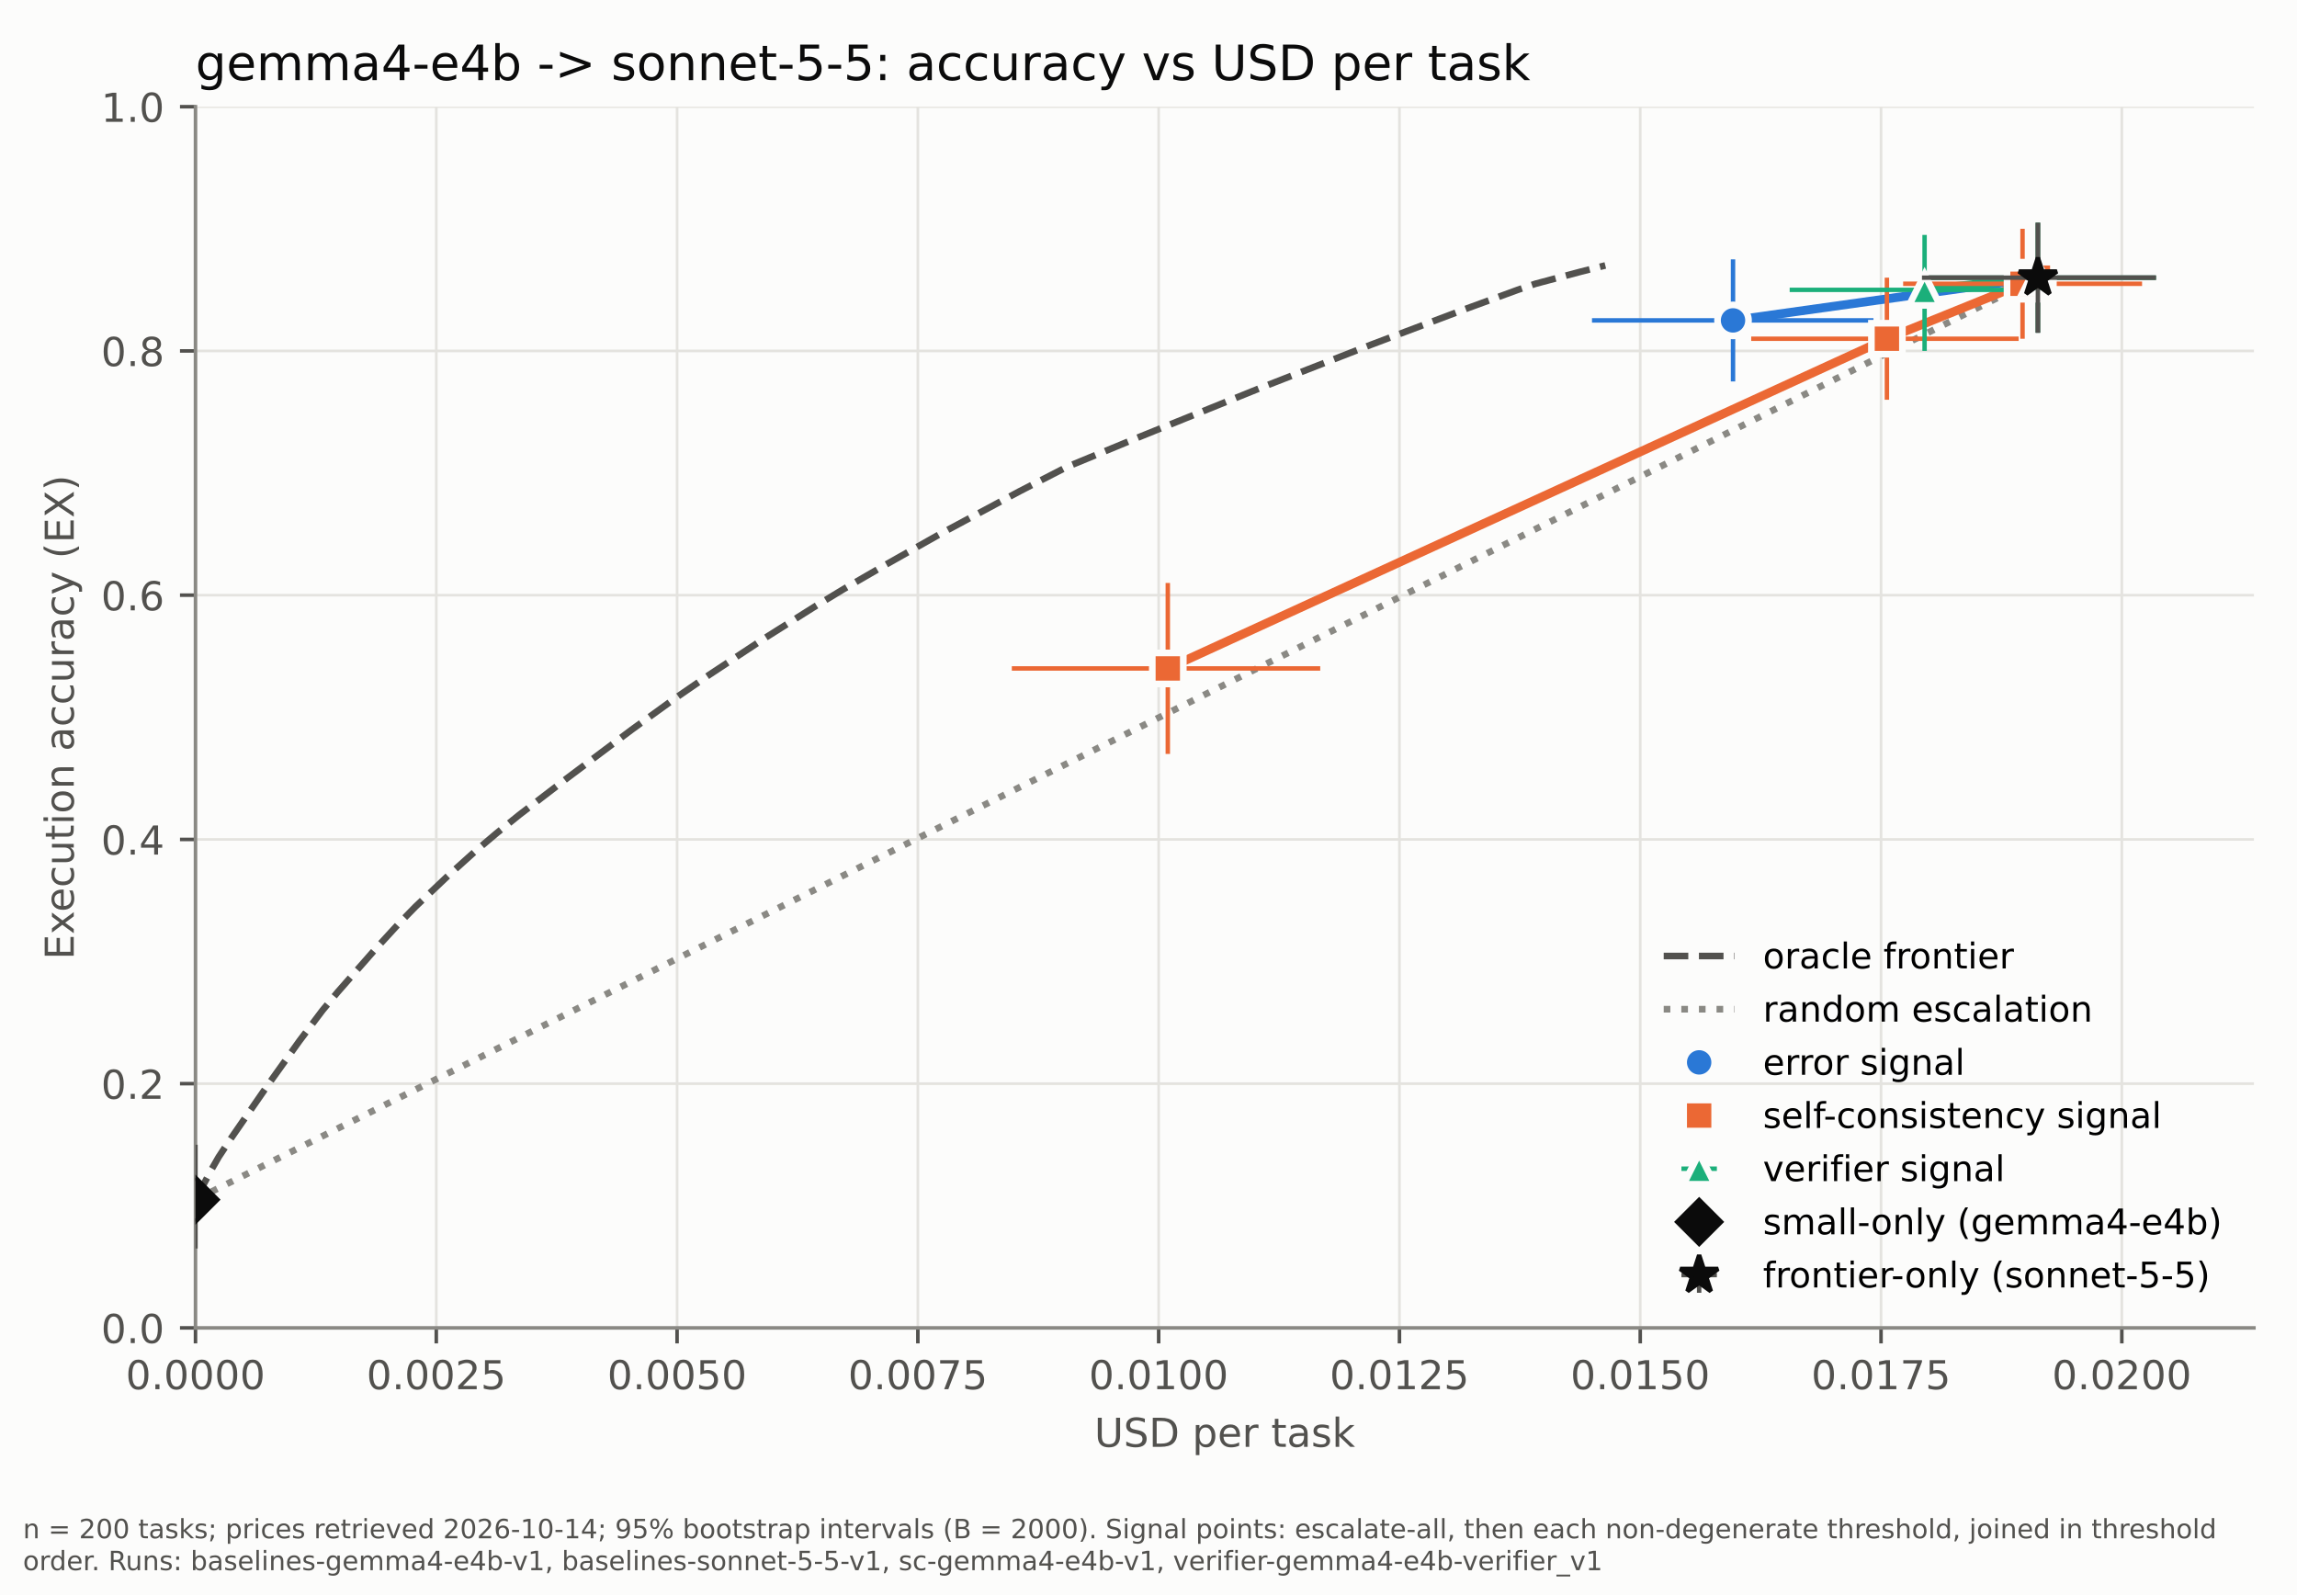
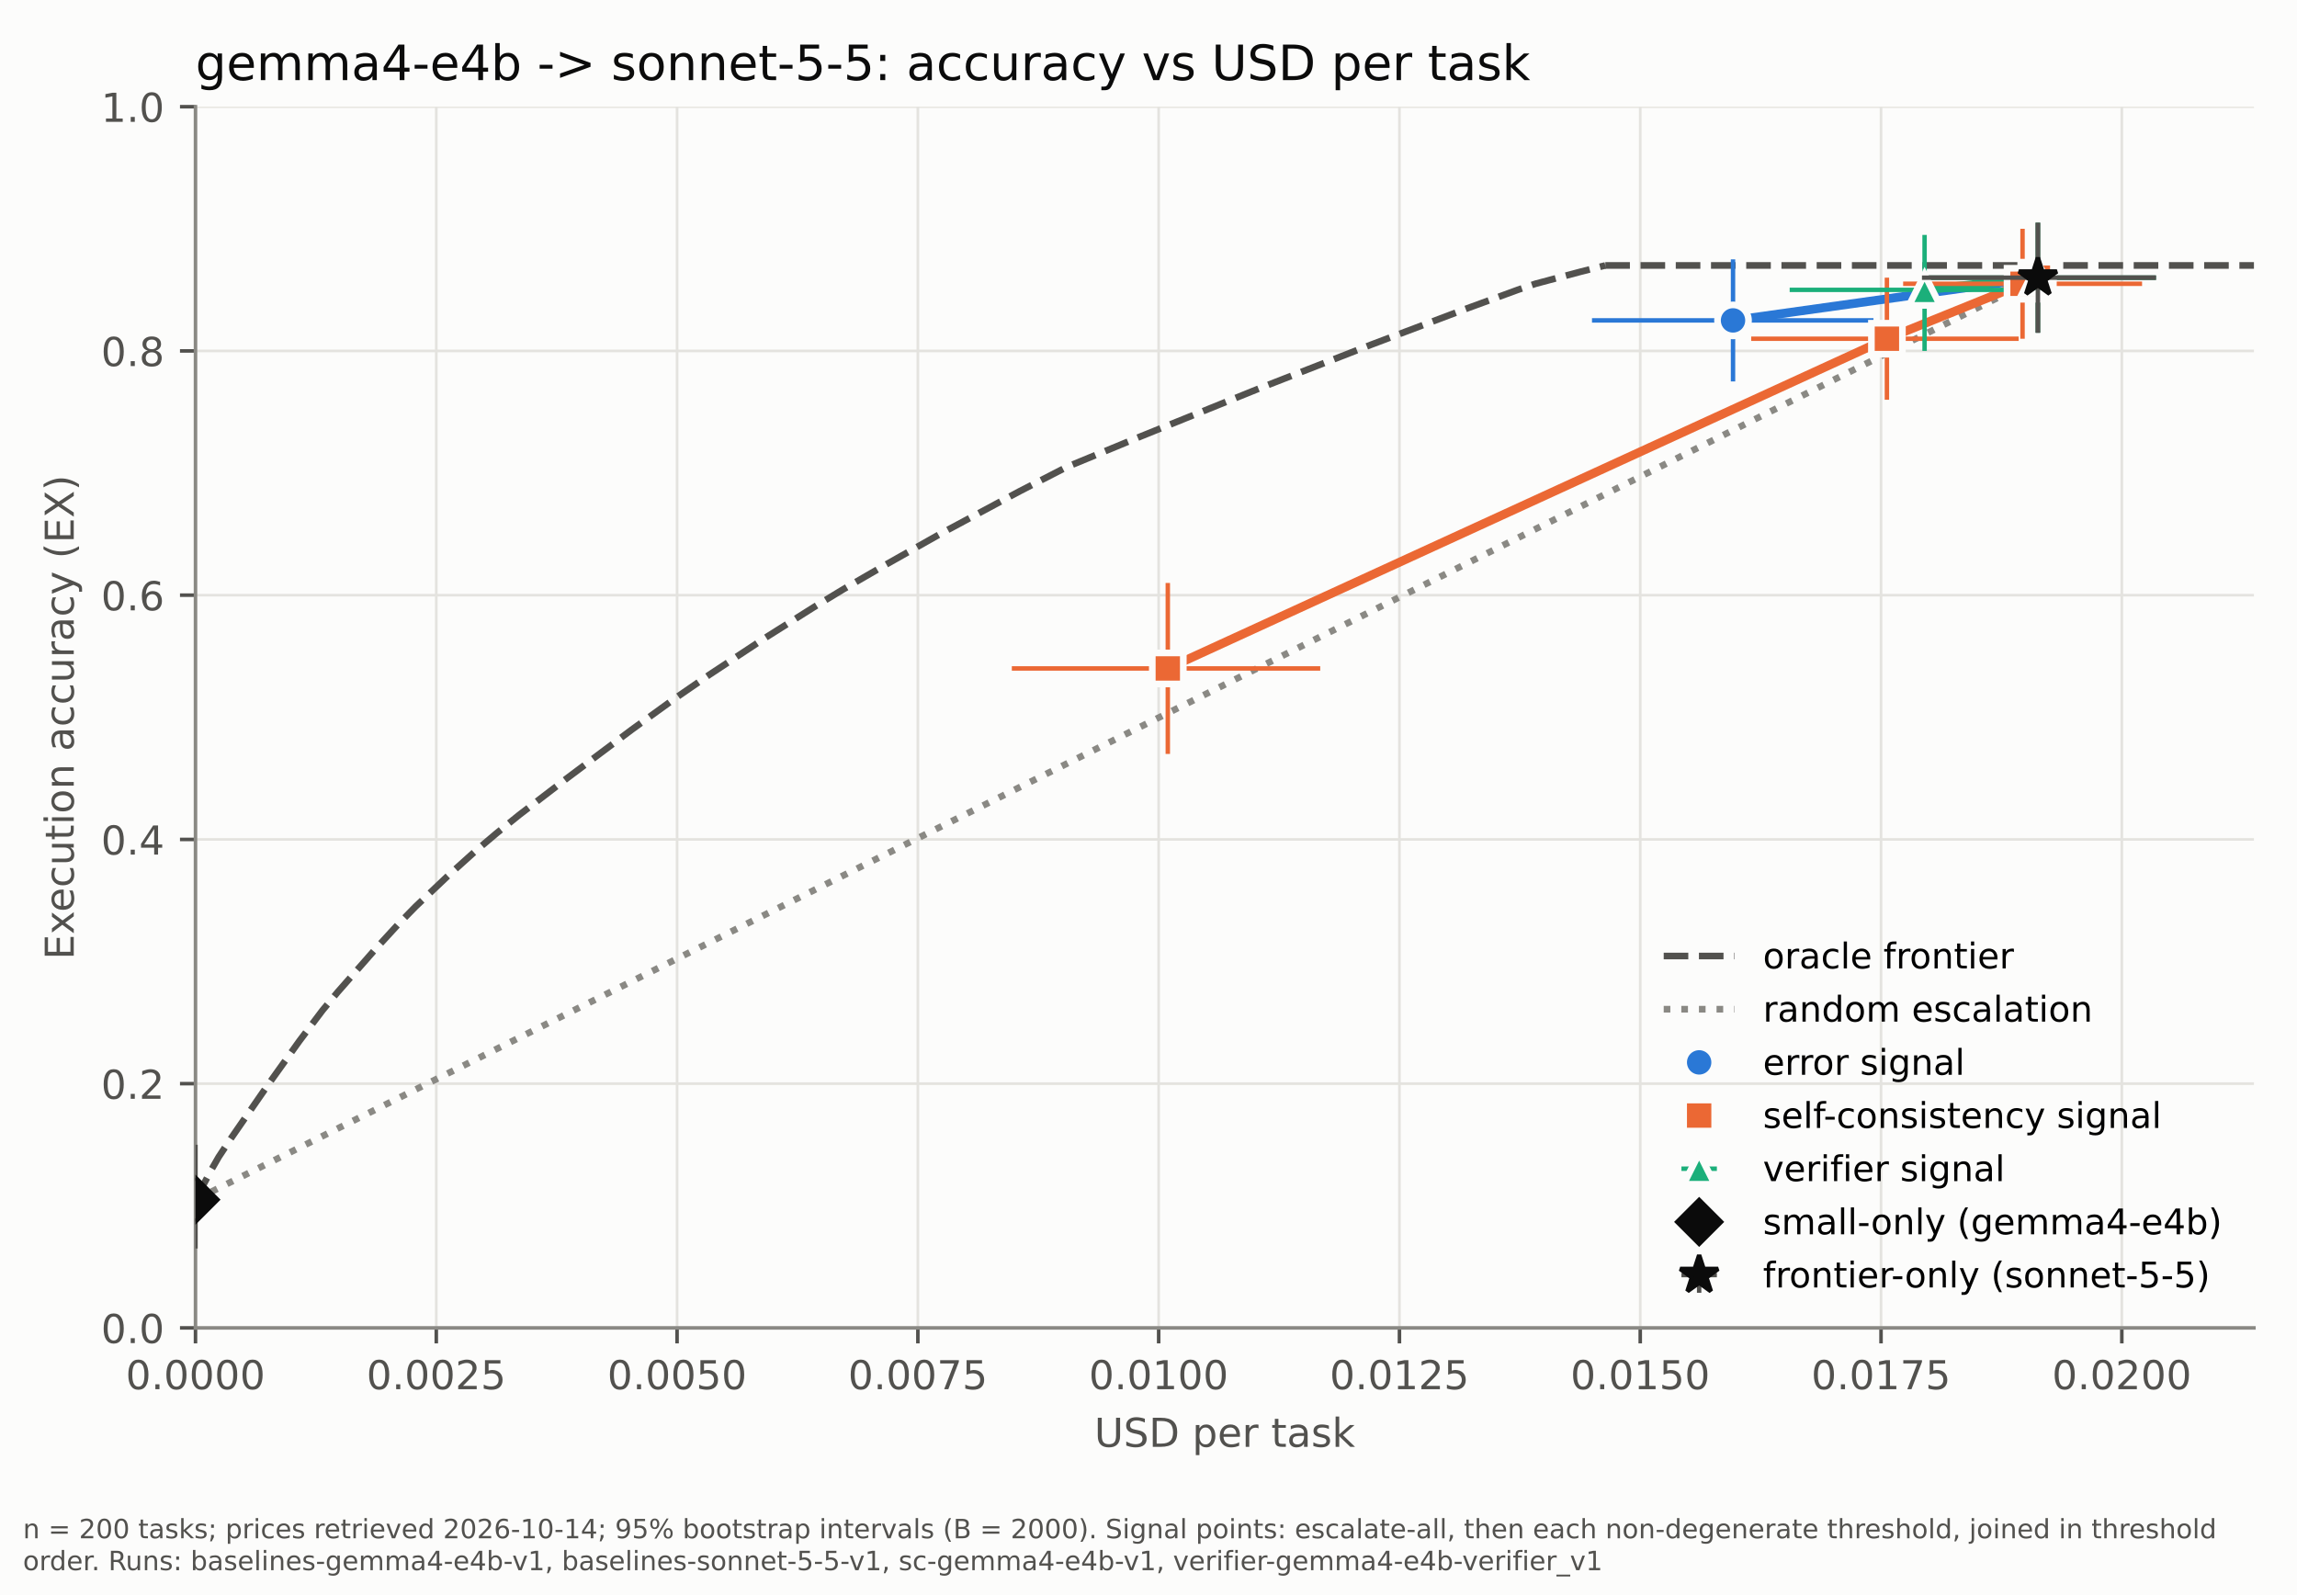
<svg xmlns="http://www.w3.org/2000/svg" xmlns:xlink="http://www.w3.org/1999/xlink" width="518.4pt" height="360pt" viewBox="0 0 518.4 360" version="1.1">
  <defs>
    <style type="text/css">*{stroke-linejoin: round; stroke-linecap: butt}</style>
  </defs>
  <g id="figure_1">
    <g id="patch_1">
      <path d="M 0 360  L 518.4 360  L 518.4 0  L 0 0  z " style="fill: #fcfcfb" />
    </g>
    <g id="axes_1">
      <g id="patch_2">
        <path d="M 44.12 299.68  L 508.68 299.68  L 508.68 24.077  L 44.12 24.077  z " style="fill: #fcfcfb" />
      </g>
      <g id="matplotlib.axis_1">
        <g id="xtick_1">
          <g id="line2d_1">
            <path d="M 44.12 299.68  L 44.12 24.077  " clip-path="url(#p2592dd1ac9)" style="fill: none; stroke: #e4e3df; stroke-width: 0.6; stroke-linecap: square" />
          </g>
          <g id="line2d_2">
            <defs>
              <path id="m976dc14677" d="M 0 0  L 0 3.5  " style="stroke: #52514e; stroke-width: 0.8" />
            </defs>
            <g>
              <use xlink:href="#m976dc14677" x="44.12" y="299.68" style="fill: #52514e; stroke: #52514e; stroke-width: 0.8" />
            </g>
          </g>
          <g id="text_1">
            <text style="font-size: 9px; font-family: 'DejaVu Sans', 'Bitstream Vera Sans', 'Computer Modern Sans Serif', 'Lucida Grande', 'Verdana', 'Geneva', 'Lucid', 'Arial', 'Helvetica', 'Avant Garde', sans-serif; text-anchor: middle; fill: #52514e" x="44.12" y="313.518" transform="rotate(-0 44.12 313.5179)">0.0000</text>
          </g>
        </g>
        <g id="xtick_2">
          <g id="line2d_3">
            <path d="M 98.463 299.68  L 98.463 24.077  " clip-path="url(#p2592dd1ac9)" style="fill: none; stroke: #e4e3df; stroke-width: 0.6; stroke-linecap: square" />
          </g>
          <g id="line2d_4">
            <g>
              <use xlink:href="#m976dc14677" x="98.463" y="299.68" style="fill: #52514e; stroke: #52514e; stroke-width: 0.8" />
            </g>
          </g>
          <g id="text_2">
            <text style="font-size: 9px; font-family: 'DejaVu Sans', 'Bitstream Vera Sans', 'Computer Modern Sans Serif', 'Lucida Grande', 'Verdana', 'Geneva', 'Lucid', 'Arial', 'Helvetica', 'Avant Garde', sans-serif; text-anchor: middle; fill: #52514e" x="98.463" y="313.518" transform="rotate(-0 98.46318 313.5179)">0.0025</text>
          </g>
        </g>
        <g id="xtick_3">
          <g id="line2d_5">
            <path d="M 152.806 299.68  L 152.806 24.077  " clip-path="url(#p2592dd1ac9)" style="fill: none; stroke: #e4e3df; stroke-width: 0.6; stroke-linecap: square" />
          </g>
          <g id="line2d_6">
            <g>
              <use xlink:href="#m976dc14677" x="152.806" y="299.68" style="fill: #52514e; stroke: #52514e; stroke-width: 0.8" />
            </g>
          </g>
          <g id="text_3">
            <text style="font-size: 9px; font-family: 'DejaVu Sans', 'Bitstream Vera Sans', 'Computer Modern Sans Serif', 'Lucida Grande', 'Verdana', 'Geneva', 'Lucid', 'Arial', 'Helvetica', 'Avant Garde', sans-serif; text-anchor: middle; fill: #52514e" x="152.806" y="313.518" transform="rotate(-0 152.8064 313.5179)">0.0050</text>
          </g>
        </g>
        <g id="xtick_4">
          <g id="line2d_7">
            <path d="M 207.15 299.68  L 207.15 24.077  " clip-path="url(#p2592dd1ac9)" style="fill: none; stroke: #e4e3df; stroke-width: 0.6; stroke-linecap: square" />
          </g>
          <g id="line2d_8">
            <g>
              <use xlink:href="#m976dc14677" x="207.15" y="299.68" style="fill: #52514e; stroke: #52514e; stroke-width: 0.8" />
            </g>
          </g>
          <g id="text_4">
            <text style="font-size: 9px; font-family: 'DejaVu Sans', 'Bitstream Vera Sans', 'Computer Modern Sans Serif', 'Lucida Grande', 'Verdana', 'Geneva', 'Lucid', 'Arial', 'Helvetica', 'Avant Garde', sans-serif; text-anchor: middle; fill: #52514e" x="207.15" y="313.518" transform="rotate(-0 207.1495 313.5179)">0.0075</text>
          </g>
        </g>
        <g id="xtick_5">
          <g id="line2d_9">
            <path d="M 261.493 299.68  L 261.493 24.077  " clip-path="url(#p2592dd1ac9)" style="fill: none; stroke: #e4e3df; stroke-width: 0.6; stroke-linecap: square" />
          </g>
          <g id="line2d_10">
            <g>
              <use xlink:href="#m976dc14677" x="261.493" y="299.68" style="fill: #52514e; stroke: #52514e; stroke-width: 0.8" />
            </g>
          </g>
          <g id="text_5">
            <text style="font-size: 9px; font-family: 'DejaVu Sans', 'Bitstream Vera Sans', 'Computer Modern Sans Serif', 'Lucida Grande', 'Verdana', 'Geneva', 'Lucid', 'Arial', 'Helvetica', 'Avant Garde', sans-serif; text-anchor: middle; fill: #52514e" x="261.493" y="313.518" transform="rotate(-0 261.4927 313.5179)">0.0100</text>
          </g>
        </g>
        <g id="xtick_6">
          <g id="line2d_11">
            <path d="M 315.836 299.68  L 315.836 24.077  " clip-path="url(#p2592dd1ac9)" style="fill: none; stroke: #e4e3df; stroke-width: 0.6; stroke-linecap: square" />
          </g>
          <g id="line2d_12">
            <g>
              <use xlink:href="#m976dc14677" x="315.836" y="299.68" style="fill: #52514e; stroke: #52514e; stroke-width: 0.8" />
            </g>
          </g>
          <g id="text_6">
            <text style="font-size: 9px; font-family: 'DejaVu Sans', 'Bitstream Vera Sans', 'Computer Modern Sans Serif', 'Lucida Grande', 'Verdana', 'Geneva', 'Lucid', 'Arial', 'Helvetica', 'Avant Garde', sans-serif; text-anchor: middle; fill: #52514e" x="315.836" y="313.518" transform="rotate(-0 315.8359 313.5179)">0.0125</text>
          </g>
        </g>
        <g id="xtick_7">
          <g id="line2d_13">
            <path d="M 370.179 299.68  L 370.179 24.077  " clip-path="url(#p2592dd1ac9)" style="fill: none; stroke: #e4e3df; stroke-width: 0.6; stroke-linecap: square" />
          </g>
          <g id="line2d_14">
            <g>
              <use xlink:href="#m976dc14677" x="370.179" y="299.68" style="fill: #52514e; stroke: #52514e; stroke-width: 0.8" />
            </g>
          </g>
          <g id="text_7">
            <text style="font-size: 9px; font-family: 'DejaVu Sans', 'Bitstream Vera Sans', 'Computer Modern Sans Serif', 'Lucida Grande', 'Verdana', 'Geneva', 'Lucid', 'Arial', 'Helvetica', 'Avant Garde', sans-serif; text-anchor: middle; fill: #52514e" x="370.179" y="313.518" transform="rotate(-0 370.1791 313.5179)">0.0150</text>
          </g>
        </g>
        <g id="xtick_8">
          <g id="line2d_15">
            <path d="M 424.522 299.68  L 424.522 24.077  " clip-path="url(#p2592dd1ac9)" style="fill: none; stroke: #e4e3df; stroke-width: 0.6; stroke-linecap: square" />
          </g>
          <g id="line2d_16">
            <g>
              <use xlink:href="#m976dc14677" x="424.522" y="299.68" style="fill: #52514e; stroke: #52514e; stroke-width: 0.8" />
            </g>
          </g>
          <g id="text_8">
            <text style="font-size: 9px; font-family: 'DejaVu Sans', 'Bitstream Vera Sans', 'Computer Modern Sans Serif', 'Lucida Grande', 'Verdana', 'Geneva', 'Lucid', 'Arial', 'Helvetica', 'Avant Garde', sans-serif; text-anchor: middle; fill: #52514e" x="424.522" y="313.518" transform="rotate(-0 424.5222 313.5179)">0.0175</text>
          </g>
        </g>
        <g id="xtick_9">
          <g id="line2d_17">
            <path d="M 478.865 299.68  L 478.865 24.077  " clip-path="url(#p2592dd1ac9)" style="fill: none; stroke: #e4e3df; stroke-width: 0.6; stroke-linecap: square" />
          </g>
          <g id="line2d_18">
            <g>
              <use xlink:href="#m976dc14677" x="478.865" y="299.68" style="fill: #52514e; stroke: #52514e; stroke-width: 0.8" />
            </g>
          </g>
          <g id="text_9">
            <text style="font-size: 9px; font-family: 'DejaVu Sans', 'Bitstream Vera Sans', 'Computer Modern Sans Serif', 'Lucida Grande', 'Verdana', 'Geneva', 'Lucid', 'Arial', 'Helvetica', 'Avant Garde', sans-serif; text-anchor: middle; fill: #52514e" x="478.865" y="313.518" transform="rotate(-0 478.8654 313.5179)">0.0200</text>
          </g>
        </g>
        <g id="text_10">
          <text style="font-size: 9px; font-family: 'DejaVu Sans', 'Bitstream Vera Sans', 'Computer Modern Sans Serif', 'Lucida Grande', 'Verdana', 'Geneva', 'Lucid', 'Arial', 'Helvetica', 'Avant Garde', sans-serif; text-anchor: middle; fill: #52514e" x="276.4" y="326.519" transform="rotate(-0 276.4 326.5186)">USD per task</text>
        </g>
      </g>
      <g id="matplotlib.axis_2">
        <g id="ytick_1">
          <g id="line2d_19">
            <path d="M 44.12 299.68  L 508.68 299.68  " clip-path="url(#p2592dd1ac9)" style="fill: none; stroke: #e4e3df; stroke-width: 0.6; stroke-linecap: square" />
          </g>
          <g id="line2d_20">
            <defs>
              <path id="mf46361f06f" d="M 0 0  L -3.5 0  " style="stroke: #52514e; stroke-width: 0.8" />
            </defs>
            <g>
              <use xlink:href="#mf46361f06f" x="44.12" y="299.68" style="fill: #52514e; stroke: #52514e; stroke-width: 0.8" />
            </g>
          </g>
          <g id="text_11">
            <text style="font-size: 9px; font-family: 'DejaVu Sans', 'Bitstream Vera Sans', 'Computer Modern Sans Serif', 'Lucida Grande', 'Verdana', 'Geneva', 'Lucid', 'Arial', 'Helvetica', 'Avant Garde', sans-serif; text-anchor: end; fill: #52514e" x="37.12" y="303.099" transform="rotate(-0 37.12 303.0989)">0.0</text>
          </g>
        </g>
        <g id="ytick_2">
          <g id="line2d_21">
            <path d="M 44.12 244.559  L 508.68 244.559  " clip-path="url(#p2592dd1ac9)" style="fill: none; stroke: #e4e3df; stroke-width: 0.6; stroke-linecap: square" />
          </g>
          <g id="line2d_22">
            <g>
              <use xlink:href="#mf46361f06f" x="44.12" y="244.559" style="fill: #52514e; stroke: #52514e; stroke-width: 0.8" />
            </g>
          </g>
          <g id="text_12">
            <text style="font-size: 9px; font-family: 'DejaVu Sans', 'Bitstream Vera Sans', 'Computer Modern Sans Serif', 'Lucida Grande', 'Verdana', 'Geneva', 'Lucid', 'Arial', 'Helvetica', 'Avant Garde', sans-serif; text-anchor: end; fill: #52514e" x="37.12" y="247.978" transform="rotate(-0 37.12 247.9784)">0.2</text>
          </g>
        </g>
        <g id="ytick_3">
          <g id="line2d_23">
            <path d="M 44.12 189.439  L 508.68 189.439  " clip-path="url(#p2592dd1ac9)" style="fill: none; stroke: #e4e3df; stroke-width: 0.6; stroke-linecap: square" />
          </g>
          <g id="line2d_24">
            <g>
              <use xlink:href="#mf46361f06f" x="44.12" y="189.439" style="fill: #52514e; stroke: #52514e; stroke-width: 0.8" />
            </g>
          </g>
          <g id="text_13">
            <text style="font-size: 9px; font-family: 'DejaVu Sans', 'Bitstream Vera Sans', 'Computer Modern Sans Serif', 'Lucida Grande', 'Verdana', 'Geneva', 'Lucid', 'Arial', 'Helvetica', 'Avant Garde', sans-serif; text-anchor: end; fill: #52514e" x="37.12" y="192.858" transform="rotate(-0 37.12 192.8579)">0.4</text>
          </g>
        </g>
        <g id="ytick_4">
          <g id="line2d_25">
            <path d="M 44.12 134.318  L 508.68 134.318  " clip-path="url(#p2592dd1ac9)" style="fill: none; stroke: #e4e3df; stroke-width: 0.6; stroke-linecap: square" />
          </g>
          <g id="line2d_26">
            <g>
              <use xlink:href="#mf46361f06f" x="44.12" y="134.318" style="fill: #52514e; stroke: #52514e; stroke-width: 0.8" />
            </g>
          </g>
          <g id="text_14">
            <text style="font-size: 9px; font-family: 'DejaVu Sans', 'Bitstream Vera Sans', 'Computer Modern Sans Serif', 'Lucida Grande', 'Verdana', 'Geneva', 'Lucid', 'Arial', 'Helvetica', 'Avant Garde', sans-serif; text-anchor: end; fill: #52514e" x="37.12" y="137.737" transform="rotate(-0 37.12 137.7374)">0.6</text>
          </g>
        </g>
        <g id="ytick_5">
          <g id="line2d_27">
            <path d="M 44.12 79.198  L 508.68 79.198  " clip-path="url(#p2592dd1ac9)" style="fill: none; stroke: #e4e3df; stroke-width: 0.6; stroke-linecap: square" />
          </g>
          <g id="line2d_28">
            <g>
              <use xlink:href="#mf46361f06f" x="44.12" y="79.198" style="fill: #52514e; stroke: #52514e; stroke-width: 0.8" />
            </g>
          </g>
          <g id="text_15">
            <text style="font-size: 9px; font-family: 'DejaVu Sans', 'Bitstream Vera Sans', 'Computer Modern Sans Serif', 'Lucida Grande', 'Verdana', 'Geneva', 'Lucid', 'Arial', 'Helvetica', 'Avant Garde', sans-serif; text-anchor: end; fill: #52514e" x="37.12" y="82.617" transform="rotate(-0 37.12 82.61688)">0.8</text>
          </g>
        </g>
        <g id="ytick_6">
          <g id="line2d_29">
            <path d="M 44.12 24.077  L 508.68 24.077  " clip-path="url(#p2592dd1ac9)" style="fill: none; stroke: #e4e3df; stroke-width: 0.6; stroke-linecap: square" />
          </g>
          <g id="line2d_30">
            <g>
              <use xlink:href="#mf46361f06f" x="44.12" y="24.077" style="fill: #52514e; stroke: #52514e; stroke-width: 0.8" />
            </g>
          </g>
          <g id="text_16">
            <text style="font-size: 9px; font-family: 'DejaVu Sans', 'Bitstream Vera Sans', 'Computer Modern Sans Serif', 'Lucida Grande', 'Verdana', 'Geneva', 'Lucid', 'Arial', 'Helvetica', 'Avant Garde', sans-serif; text-anchor: end; fill: #52514e" x="37.12" y="27.496" transform="rotate(-0 37.12 27.49637)">1.0</text>
          </g>
        </g>
        <g id="text_17">
          <text style="font-size: 9px; font-family: 'DejaVu Sans', 'Bitstream Vera Sans', 'Computer Modern Sans Serif', 'Lucida Grande', 'Verdana', 'Geneva', 'Lucid', 'Arial', 'Helvetica', 'Avant Garde', sans-serif; text-anchor: middle; fill: #52514e" x="16.645" y="161.879" transform="rotate(-90 16.64508 161.8787)">Execution accuracy (EX)</text>
        </g>
      </g>
      <g id="line2d_31">
        <path d="M 44.12 270.742  L 47.779 263.852  L 49.36 261.096  L 52.093 256.962  L 60.671 244.559  L 67.579 234.913  L 72.777 228.023  L 76.211 223.889  L 84.682 214.243  L 89.74 208.731  L 93.782 204.597  L 101.046 197.707  L 107.159 192.195  L 112.053 188.061  L 117.158 183.927  L 127.932 175.659  L 142.626 164.635  L 152.152 157.745  L 160.151 152.233  L 172.675 143.965  L 183.598 137.074  L 190.399 132.94  L 199.917 127.428  L 212.117 120.538  L 230.071 110.892  L 240.777 105.38  L 257.448 98.49  L 284.669 87.466  L 309.366 77.82  L 331.235 69.552  L 342.515 65.418  L 346.535 64.04  L 356.862 61.284  L 362.298 59.906  L 362.298 59.906  " clip-path="url(#p2592dd1ac9)" style="fill: none; stroke-dasharray: 5.55,2.4; stroke-dashoffset: 0; stroke: #52514e; stroke-width: 1.5" />
      </g>
      <g id="line2d_32">
        <path d="M 44.12 270.742  L 64.91 260.338  L 85.7 249.934  L 106.49 239.53  L 127.28 229.126  L 148.07 218.722  L 168.861 208.318  L 189.651 197.914  L 210.441 187.51  L 231.231 177.106  L 252.021 166.702  L 272.811 156.298  L 293.601 145.894  L 314.391 135.49  L 335.181 125.086  L 355.971 114.682  L 376.761 104.278  L 397.552 93.874  L 418.342 83.47  L 439.132 73.066  L 459.922 62.662  " clip-path="url(#p2592dd1ac9)" style="fill: none; stroke-dasharray: 1.5,2.475; stroke-dashoffset: 0; stroke: #8a8984; stroke-width: 1.5" />
      </g>
+       <g id="line2d_33">
+         <path d="M 362.298 59.906  L 508.68 59.906  " clip-path="url(#p2592dd1ac9)" style="fill: none; stroke-dasharray: 5.55,2.4; stroke-dashoffset: 0; stroke: #52514e; stroke-width: 1.5" />
+       </g>
      <g id="patch_3">
        <path d="M 44.12 299.68  L 44.12 24.077  " style="fill: none; stroke: #8a8984; stroke-width: 0.8; stroke-linejoin: miter; stroke-linecap: square" />
      </g>
      <g id="patch_4">
        <path d="M 44.12 299.68  L 508.68 299.68  " style="fill: none; stroke: #8a8984; stroke-width: 0.8; stroke-linejoin: miter; stroke-linecap: square" />
      </g>
-       <g id="line2d_33">
+       <g id="line2d_34">
        <path d="M 459.922 62.662  L 391.118 72.308  " clip-path="url(#p2592dd1ac9)" style="fill: none; stroke: #2a78d6; stroke-width: 2; stroke-linecap: square" />
      </g>
-       <g id="line2d_34">
+       <g id="line2d_35">
        <path d="M 459.922 62.662  L 456.458 64.04  L 425.848 76.442  L 263.556 150.855  " clip-path="url(#p2592dd1ac9)" style="fill: none; stroke: #eb6834; stroke-width: 2; stroke-linecap: square" />
      </g>
-       <g id="line2d_35">
+       <g id="line2d_36">
        <path d="M 459.922 62.662  L 434.35 65.418  " clip-path="url(#p2592dd1ac9)" style="fill: none; stroke: #1baf7a; stroke-width: 2; stroke-linecap: square" />
      </g>
      <g id="text_18">
        <text style="font-size: 11px; font-family: 'DejaVu Sans', 'Bitstream Vera Sans', 'Computer Modern Sans Serif', 'Lucida Grande', 'Verdana', 'Geneva', 'Lucid', 'Arial', 'Helvetica', 'Avant Garde', sans-serif; text-anchor: start; fill: #0b0b0b" x="44.12" y="18.077" transform="rotate(-0 44.12 18.07742)">gemma4-e4b -&gt; sonnet-5-5: accuracy vs USD per task</text>
      </g>
      <g id="LineCollection_1">
        <path d="M 433.761 62.662  L 486.558 62.662  " clip-path="url(#p2592dd1ac9)" style="fill: none; stroke: #2a78d6" />
      </g>
      <g id="LineCollection_2">
        <path d="M 459.922 75.098  L 459.922 50.26  " clip-path="url(#p2592dd1ac9)" style="fill: none; stroke: #2a78d6" />
      </g>
      <g id="LineCollection_3">
        <path d="M 359.291 72.308  L 422.817 72.308  " clip-path="url(#p2592dd1ac9)" style="fill: none; stroke: #2a78d6" />
      </g>
      <g id="LineCollection_4">
        <path d="M 391.118 86.088  L 391.118 58.528  " clip-path="url(#p2592dd1ac9)" style="fill: none; stroke: #2a78d6" />
      </g>
      <g id="LineCollection_5">
        <path d="M 433.761 62.662  L 486.558 62.662  " clip-path="url(#p2592dd1ac9)" style="fill: none; stroke: #eb6834" />
      </g>
      <g id="LineCollection_6">
        <path d="M 459.922 75.098  L 459.922 50.26  " clip-path="url(#p2592dd1ac9)" style="fill: none; stroke: #eb6834" />
      </g>
      <g id="LineCollection_7">
        <path d="M 429.511 64.04  L 483.434 64.04  " clip-path="url(#p2592dd1ac9)" style="fill: none; stroke: #eb6834" />
      </g>
      <g id="LineCollection_8">
        <path d="M 456.458 76.442  L 456.458 51.638  " clip-path="url(#p2592dd1ac9)" style="fill: none; stroke: #eb6834" />
      </g>
      <g id="LineCollection_9">
        <path d="M 395.223 76.442  L 455.581 76.442  " clip-path="url(#p2592dd1ac9)" style="fill: none; stroke: #eb6834" />
      </g>
      <g id="LineCollection_10">
        <path d="M 425.848 90.222  L 425.848 62.662  " clip-path="url(#p2592dd1ac9)" style="fill: none; stroke: #eb6834" />
      </g>
      <g id="LineCollection_11">
        <path d="M 228.356 150.855  L 297.958 150.855  " clip-path="url(#p2592dd1ac9)" style="fill: none; stroke: #eb6834" />
      </g>
      <g id="LineCollection_12">
        <path d="M 263.556 170.147  L 263.556 131.562  " clip-path="url(#p2592dd1ac9)" style="fill: none; stroke: #eb6834" />
      </g>
      <g id="LineCollection_13">
        <path d="M 433.761 62.662  L 486.558 62.662  " clip-path="url(#p2592dd1ac9)" style="fill: none; stroke: #1baf7a" />
      </g>
      <g id="LineCollection_14">
        <path d="M 459.922 75.098  L 459.922 50.26  " clip-path="url(#p2592dd1ac9)" style="fill: none; stroke: #1baf7a" />
      </g>
      <g id="LineCollection_15">
        <path d="M 403.902 65.418  L 463.479 65.418  " clip-path="url(#p2592dd1ac9)" style="fill: none; stroke: #1baf7a" />
      </g>
      <g id="LineCollection_16">
        <path d="M 434.35 79.198  L 434.35 53.016  " clip-path="url(#p2592dd1ac9)" style="fill: none; stroke: #1baf7a" />
      </g>
-       <g id="line2d_36">
+       <g id="line2d_37">
        <defs>
          <path id="m237905f2b1" d="M 0 3.5  C 0.928 3.5 1.819 3.131 2.475 2.475  C 3.131 1.819 3.5 0.928 3.5 0  C 3.5 -0.928 3.131 -1.819 2.475 -2.475  C 1.819 -3.131 0.928 -3.5 0 -3.5  C -0.928 -3.5 -1.819 -3.131 -2.475 -2.475  C -3.131 -1.819 -3.5 -0.928 -3.5 0  C -3.5 0.928 -3.131 1.819 -2.475 2.475  C -1.819 3.131 -0.928 3.5 0 3.5  z " style="stroke: #fcfcfb; stroke-width: 1.5" />
        </defs>
        <g clip-path="url(#p2592dd1ac9)">
          <use xlink:href="#m237905f2b1" x="459.922" y="62.662" style="fill: #2a78d6; stroke: #fcfcfb; stroke-width: 1.5" />
        </g>
      </g>
-       <g id="line2d_37">
+       <g id="line2d_38">
        <g clip-path="url(#p2592dd1ac9)">
          <use xlink:href="#m237905f2b1" x="391.118" y="72.308" style="fill: #2a78d6; stroke: #fcfcfb; stroke-width: 1.5" />
        </g>
      </g>
-       <g id="line2d_38">
+       <g id="line2d_39">
        <defs>
          <path id="ma1aa9a6f80" d="M -3.5 3.5  L 3.5 3.5  L 3.5 -3.5  L -3.5 -3.5  z " style="stroke: #fcfcfb; stroke-width: 1.5; stroke-linejoin: miter" />
        </defs>
        <g clip-path="url(#p2592dd1ac9)">
          <use xlink:href="#ma1aa9a6f80" x="459.922" y="62.662" style="fill: #eb6834; stroke: #fcfcfb; stroke-width: 1.5; stroke-linejoin: miter" />
        </g>
      </g>
-       <g id="line2d_39">
+       <g id="line2d_40">
        <g clip-path="url(#p2592dd1ac9)">
          <use xlink:href="#ma1aa9a6f80" x="456.458" y="64.04" style="fill: #eb6834; stroke: #fcfcfb; stroke-width: 1.5; stroke-linejoin: miter" />
        </g>
      </g>
-       <g id="line2d_40">
+       <g id="line2d_41">
        <g clip-path="url(#p2592dd1ac9)">
          <use xlink:href="#ma1aa9a6f80" x="425.848" y="76.442" style="fill: #eb6834; stroke: #fcfcfb; stroke-width: 1.5; stroke-linejoin: miter" />
        </g>
      </g>
-       <g id="line2d_41">
+       <g id="line2d_42">
        <g clip-path="url(#p2592dd1ac9)">
          <use xlink:href="#ma1aa9a6f80" x="263.556" y="150.855" style="fill: #eb6834; stroke: #fcfcfb; stroke-width: 1.5; stroke-linejoin: miter" />
        </g>
      </g>
-       <g id="line2d_42">
+       <g id="line2d_43">
        <defs>
          <path id="m33caa13b61" d="M 0 -3.5  L -3.5 3.5  L 3.5 3.5  z " style="stroke: #fcfcfb; stroke-width: 1.5; stroke-linejoin: miter" />
        </defs>
        <g clip-path="url(#p2592dd1ac9)">
          <use xlink:href="#m33caa13b61" x="459.922" y="62.662" style="fill: #1baf7a; stroke: #fcfcfb; stroke-width: 1.5; stroke-linejoin: miter" />
        </g>
      </g>
-       <g id="line2d_43">
+       <g id="line2d_44">
        <g clip-path="url(#p2592dd1ac9)">
          <use xlink:href="#m33caa13b61" x="434.35" y="65.418" style="fill: #1baf7a; stroke: #fcfcfb; stroke-width: 1.5; stroke-linejoin: miter" />
        </g>
      </g>
      <g id="LineCollection_17">
        <path d="M 44.12 270.742  L 44.12 270.742  " clip-path="url(#p2592dd1ac9)" style="fill: none; stroke: #52514e" />
      </g>
      <g id="LineCollection_18">
        <path d="M 44.12 281.766  L 44.12 258.34  " clip-path="url(#p2592dd1ac9)" style="fill: none; stroke: #52514e" />
      </g>
      <g id="LineCollection_19">
        <path d="M 433.761 62.662  L 486.558 62.662  " clip-path="url(#p2592dd1ac9)" style="fill: none; stroke: #52514e" />
      </g>
      <g id="LineCollection_20">
        <path d="M 459.922 75.098  L 459.922 50.26  " clip-path="url(#p2592dd1ac9)" style="fill: none; stroke: #52514e" />
      </g>
      <g id="legend_1">
-         <g id="line2d_44">
+         <g id="line2d_45">
          <path d="M 375.474 215.754  L 383.474 215.754  L 391.474 215.754  " style="fill: none; stroke-dasharray: 5.55,2.4; stroke-dashoffset: 0; stroke: #52514e; stroke-width: 1.5" />
        </g>
        <g id="text_19">
          <text style="font-size: 8px; font-family: 'DejaVu Sans', 'Bitstream Vera Sans', 'Computer Modern Sans Serif', 'Lucida Grande', 'Verdana', 'Geneva', 'Lucid', 'Arial', 'Helvetica', 'Avant Garde', sans-serif; text-anchor: start" x="397.874" y="218.554" transform="rotate(-0 397.8737 218.5544)">oracle frontier</text>
        </g>
-         <g id="line2d_45">
+         <g id="line2d_46">
          <path d="M 375.474 227.755  L 383.474 227.755  L 391.474 227.755  " style="fill: none; stroke-dasharray: 1.5,2.475; stroke-dashoffset: 0; stroke: #8a8984; stroke-width: 1.5" />
        </g>
        <g id="text_20">
          <text style="font-size: 8px; font-family: 'DejaVu Sans', 'Bitstream Vera Sans', 'Computer Modern Sans Serif', 'Lucida Grande', 'Verdana', 'Geneva', 'Lucid', 'Arial', 'Helvetica', 'Avant Garde', sans-serif; text-anchor: start" x="397.874" y="230.555" transform="rotate(-0 397.8737 230.555)">random escalation</text>
        </g>
        <g id="LineCollection_21">
          <path d="M 379.474 239.756  L 387.474 239.756  " style="fill: none; stroke: #2a78d6" />
        </g>
        <g id="LineCollection_22">
          <path d="M 383.474 243.756  L 383.474 235.756  " style="fill: none; stroke: #2a78d6" />
        </g>
-         <g id="line2d_46" />
-         <g id="line2d_47">
+         <g id="line2d_47" />
+         <g id="line2d_48">
          <g>
            <use xlink:href="#m237905f2b1" x="383.474" y="239.756" style="fill: #2a78d6; stroke: #fcfcfb; stroke-width: 1.5" />
          </g>
        </g>
        <g id="text_21">
          <text style="font-size: 8px; font-family: 'DejaVu Sans', 'Bitstream Vera Sans', 'Computer Modern Sans Serif', 'Lucida Grande', 'Verdana', 'Geneva', 'Lucid', 'Arial', 'Helvetica', 'Avant Garde', sans-serif; text-anchor: start" x="397.874" y="242.556" transform="rotate(-0 397.8737 242.5556)">error signal</text>
        </g>
        <g id="LineCollection_23">
          <path d="M 379.474 251.756  L 387.474 251.756  " style="fill: none; stroke: #eb6834" />
        </g>
        <g id="LineCollection_24">
          <path d="M 383.474 255.756  L 383.474 247.756  " style="fill: none; stroke: #eb6834" />
        </g>
-         <g id="line2d_48" />
-         <g id="line2d_49">
+         <g id="line2d_49" />
+         <g id="line2d_50">
          <g>
            <use xlink:href="#ma1aa9a6f80" x="383.474" y="251.756" style="fill: #eb6834; stroke: #fcfcfb; stroke-width: 1.5; stroke-linejoin: miter" />
          </g>
        </g>
        <g id="text_22">
          <text style="font-size: 8px; font-family: 'DejaVu Sans', 'Bitstream Vera Sans', 'Computer Modern Sans Serif', 'Lucida Grande', 'Verdana', 'Geneva', 'Lucid', 'Arial', 'Helvetica', 'Avant Garde', sans-serif; text-anchor: start" x="397.874" y="254.556" transform="rotate(-0 397.8737 254.5563)">self-consistency signal</text>
        </g>
        <g id="LineCollection_25">
          <path d="M 379.474 263.757  L 387.474 263.757  " style="fill: none; stroke: #1baf7a" />
        </g>
        <g id="LineCollection_26">
          <path d="M 383.474 267.757  L 383.474 259.757  " style="fill: none; stroke: #1baf7a" />
        </g>
-         <g id="line2d_50" />
-         <g id="line2d_51">
+         <g id="line2d_51" />
+         <g id="line2d_52">
          <g>
            <use xlink:href="#m33caa13b61" x="383.474" y="263.757" style="fill: #1baf7a; stroke: #fcfcfb; stroke-width: 1.5; stroke-linejoin: miter" />
          </g>
        </g>
        <g id="text_23">
          <text style="font-size: 8px; font-family: 'DejaVu Sans', 'Bitstream Vera Sans', 'Computer Modern Sans Serif', 'Lucida Grande', 'Verdana', 'Geneva', 'Lucid', 'Arial', 'Helvetica', 'Avant Garde', sans-serif; text-anchor: start" x="397.874" y="266.557" transform="rotate(-0 397.8737 266.5569)">verifier signal</text>
        </g>
        <g id="LineCollection_27">
          <path d="M 379.474 275.757  L 387.474 275.757  " style="fill: none; stroke: #52514e" />
        </g>
        <g id="LineCollection_28">
          <path d="M 383.474 279.757  L 383.474 271.757  " style="fill: none; stroke: #52514e" />
        </g>
-         <g id="line2d_52" />
-         <g id="line2d_53">
+         <g id="line2d_53" />
+         <g id="line2d_54">
          <defs>
            <path id="m22490ed92e" d="M 0 4.95  L 4.95 0  L 0 -4.95  L -4.95 0  z " style="stroke: #0b0b0b; stroke-linejoin: miter" />
          </defs>
          <g>
            <use xlink:href="#m22490ed92e" x="383.474" y="275.757" style="fill: #0b0b0b; stroke: #0b0b0b; stroke-linejoin: miter" />
          </g>
        </g>
        <g id="text_24">
          <text style="font-size: 8px; font-family: 'DejaVu Sans', 'Bitstream Vera Sans', 'Computer Modern Sans Serif', 'Lucida Grande', 'Verdana', 'Geneva', 'Lucid', 'Arial', 'Helvetica', 'Avant Garde', sans-serif; text-anchor: start" x="397.874" y="278.558" transform="rotate(-0 397.8737 278.5575)">small-only (gemma4-e4b)</text>
        </g>
        <g id="LineCollection_29">
          <path d="M 379.474 287.758  L 387.474 287.758  " style="fill: none; stroke: #52514e" />
        </g>
        <g id="LineCollection_30">
          <path d="M 383.474 291.758  L 383.474 283.758  " style="fill: none; stroke: #52514e" />
        </g>
-         <g id="line2d_54" />
-         <g id="line2d_55">
+         <g id="line2d_55" />
+         <g id="line2d_56">
          <defs>
            <path id="mf6290c6339" d="M 0 -4.5  L -1.01 -1.391  L -4.28 -1.391  L -1.635 0.531  L -2.645 3.641  L -0 1.719  L 2.645 3.641  L 1.635 0.531  L 4.28 -1.391  L 1.01 -1.391  z " style="stroke: #0b0b0b; stroke-linejoin: bevel" />
          </defs>
          <g>
            <use xlink:href="#mf6290c6339" x="383.474" y="287.758" style="fill: #0b0b0b; stroke: #0b0b0b; stroke-linejoin: bevel" />
          </g>
        </g>
        <g id="text_25">
          <text style="font-size: 8px; font-family: 'DejaVu Sans', 'Bitstream Vera Sans', 'Computer Modern Sans Serif', 'Lucida Grande', 'Verdana', 'Geneva', 'Lucid', 'Arial', 'Helvetica', 'Avant Garde', sans-serif; text-anchor: start" x="397.874" y="290.558" transform="rotate(-0 397.8737 290.5581)">frontier-only (sonnet-5-5)</text>
        </g>
      </g>
-       <g id="line2d_56">
+       <g id="line2d_57">
        <g clip-path="url(#p2592dd1ac9)">
          <use xlink:href="#m22490ed92e" x="44.12" y="270.742" style="fill: #0b0b0b; stroke: #0b0b0b; stroke-linejoin: miter" />
        </g>
      </g>
-       <g id="line2d_57">
+       <g id="line2d_58">
        <g clip-path="url(#p2592dd1ac9)">
          <use xlink:href="#mf6290c6339" x="459.922" y="62.662" style="fill: #0b0b0b; stroke: #0b0b0b; stroke-linejoin: bevel" />
        </g>
      </g>
    </g>
    <g id="text_26">
      <text style="font-size: 6px; font-family: 'DejaVu Sans', 'Bitstream Vera Sans', 'Computer Modern Sans Serif', 'Lucida Grande', 'Verdana', 'Geneva', 'Lucid', 'Arial', 'Helvetica', 'Avant Garde', sans-serif; fill: #52514e" transform="translate(5.184 347.1564)">n = 200 tasks; prices retrieved 2026-10-14; 95% bootstrap intervals (B = 2000). Signal points: escalate-all, then each non-degenerate threshold, joined in threshold</text>
      <text style="font-size: 6px; font-family: 'DejaVu Sans', 'Bitstream Vera Sans', 'Computer Modern Sans Serif', 'Lucida Grande', 'Verdana', 'Geneva', 'Lucid', 'Arial', 'Helvetica', 'Avant Garde', sans-serif; fill: #52514e" transform="translate(5.184 354.358)">order. Runs: baselines-gemma4-e4b-v1, baselines-sonnet-5-5-v1, sc-gemma4-e4b-v1, verifier-gemma4-e4b-verifier_v1</text>
    </g>
  </g>
  <defs>
    <clipPath id="p2592dd1ac9">
      <rect x="44.12" y="24.077" width="464.56" height="275.603" />
    </clipPath>
  </defs>
</svg>
